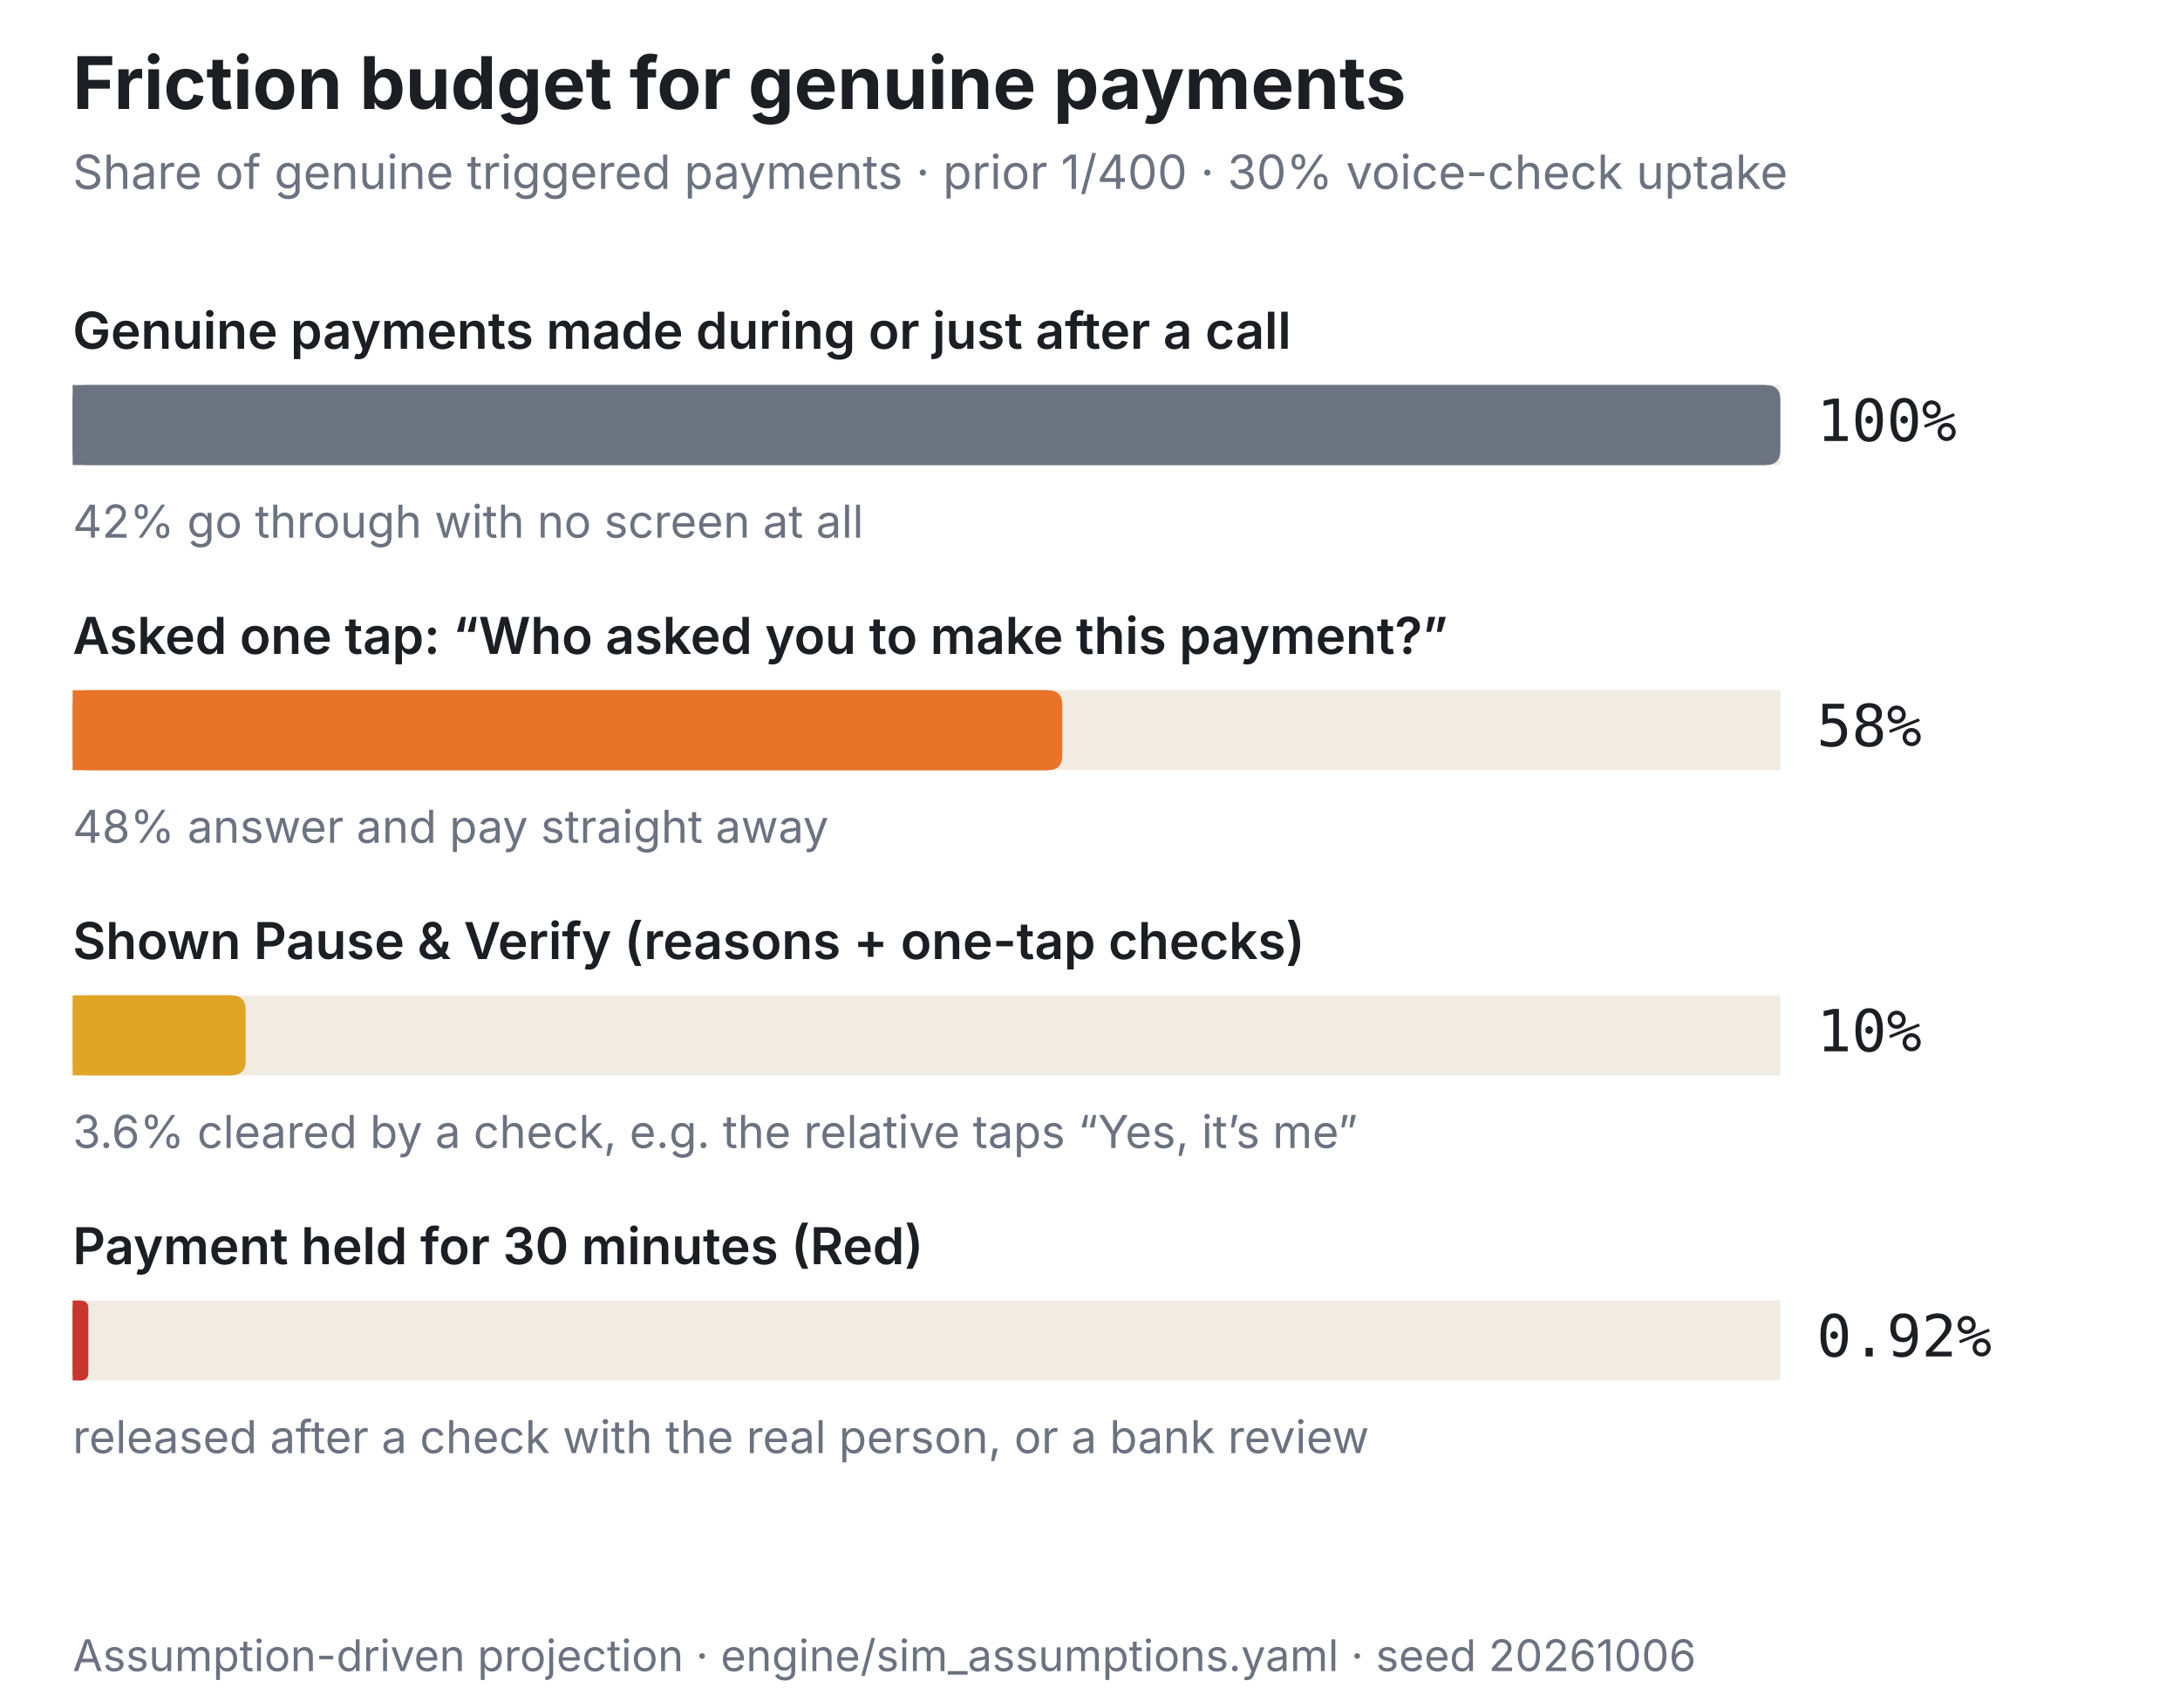
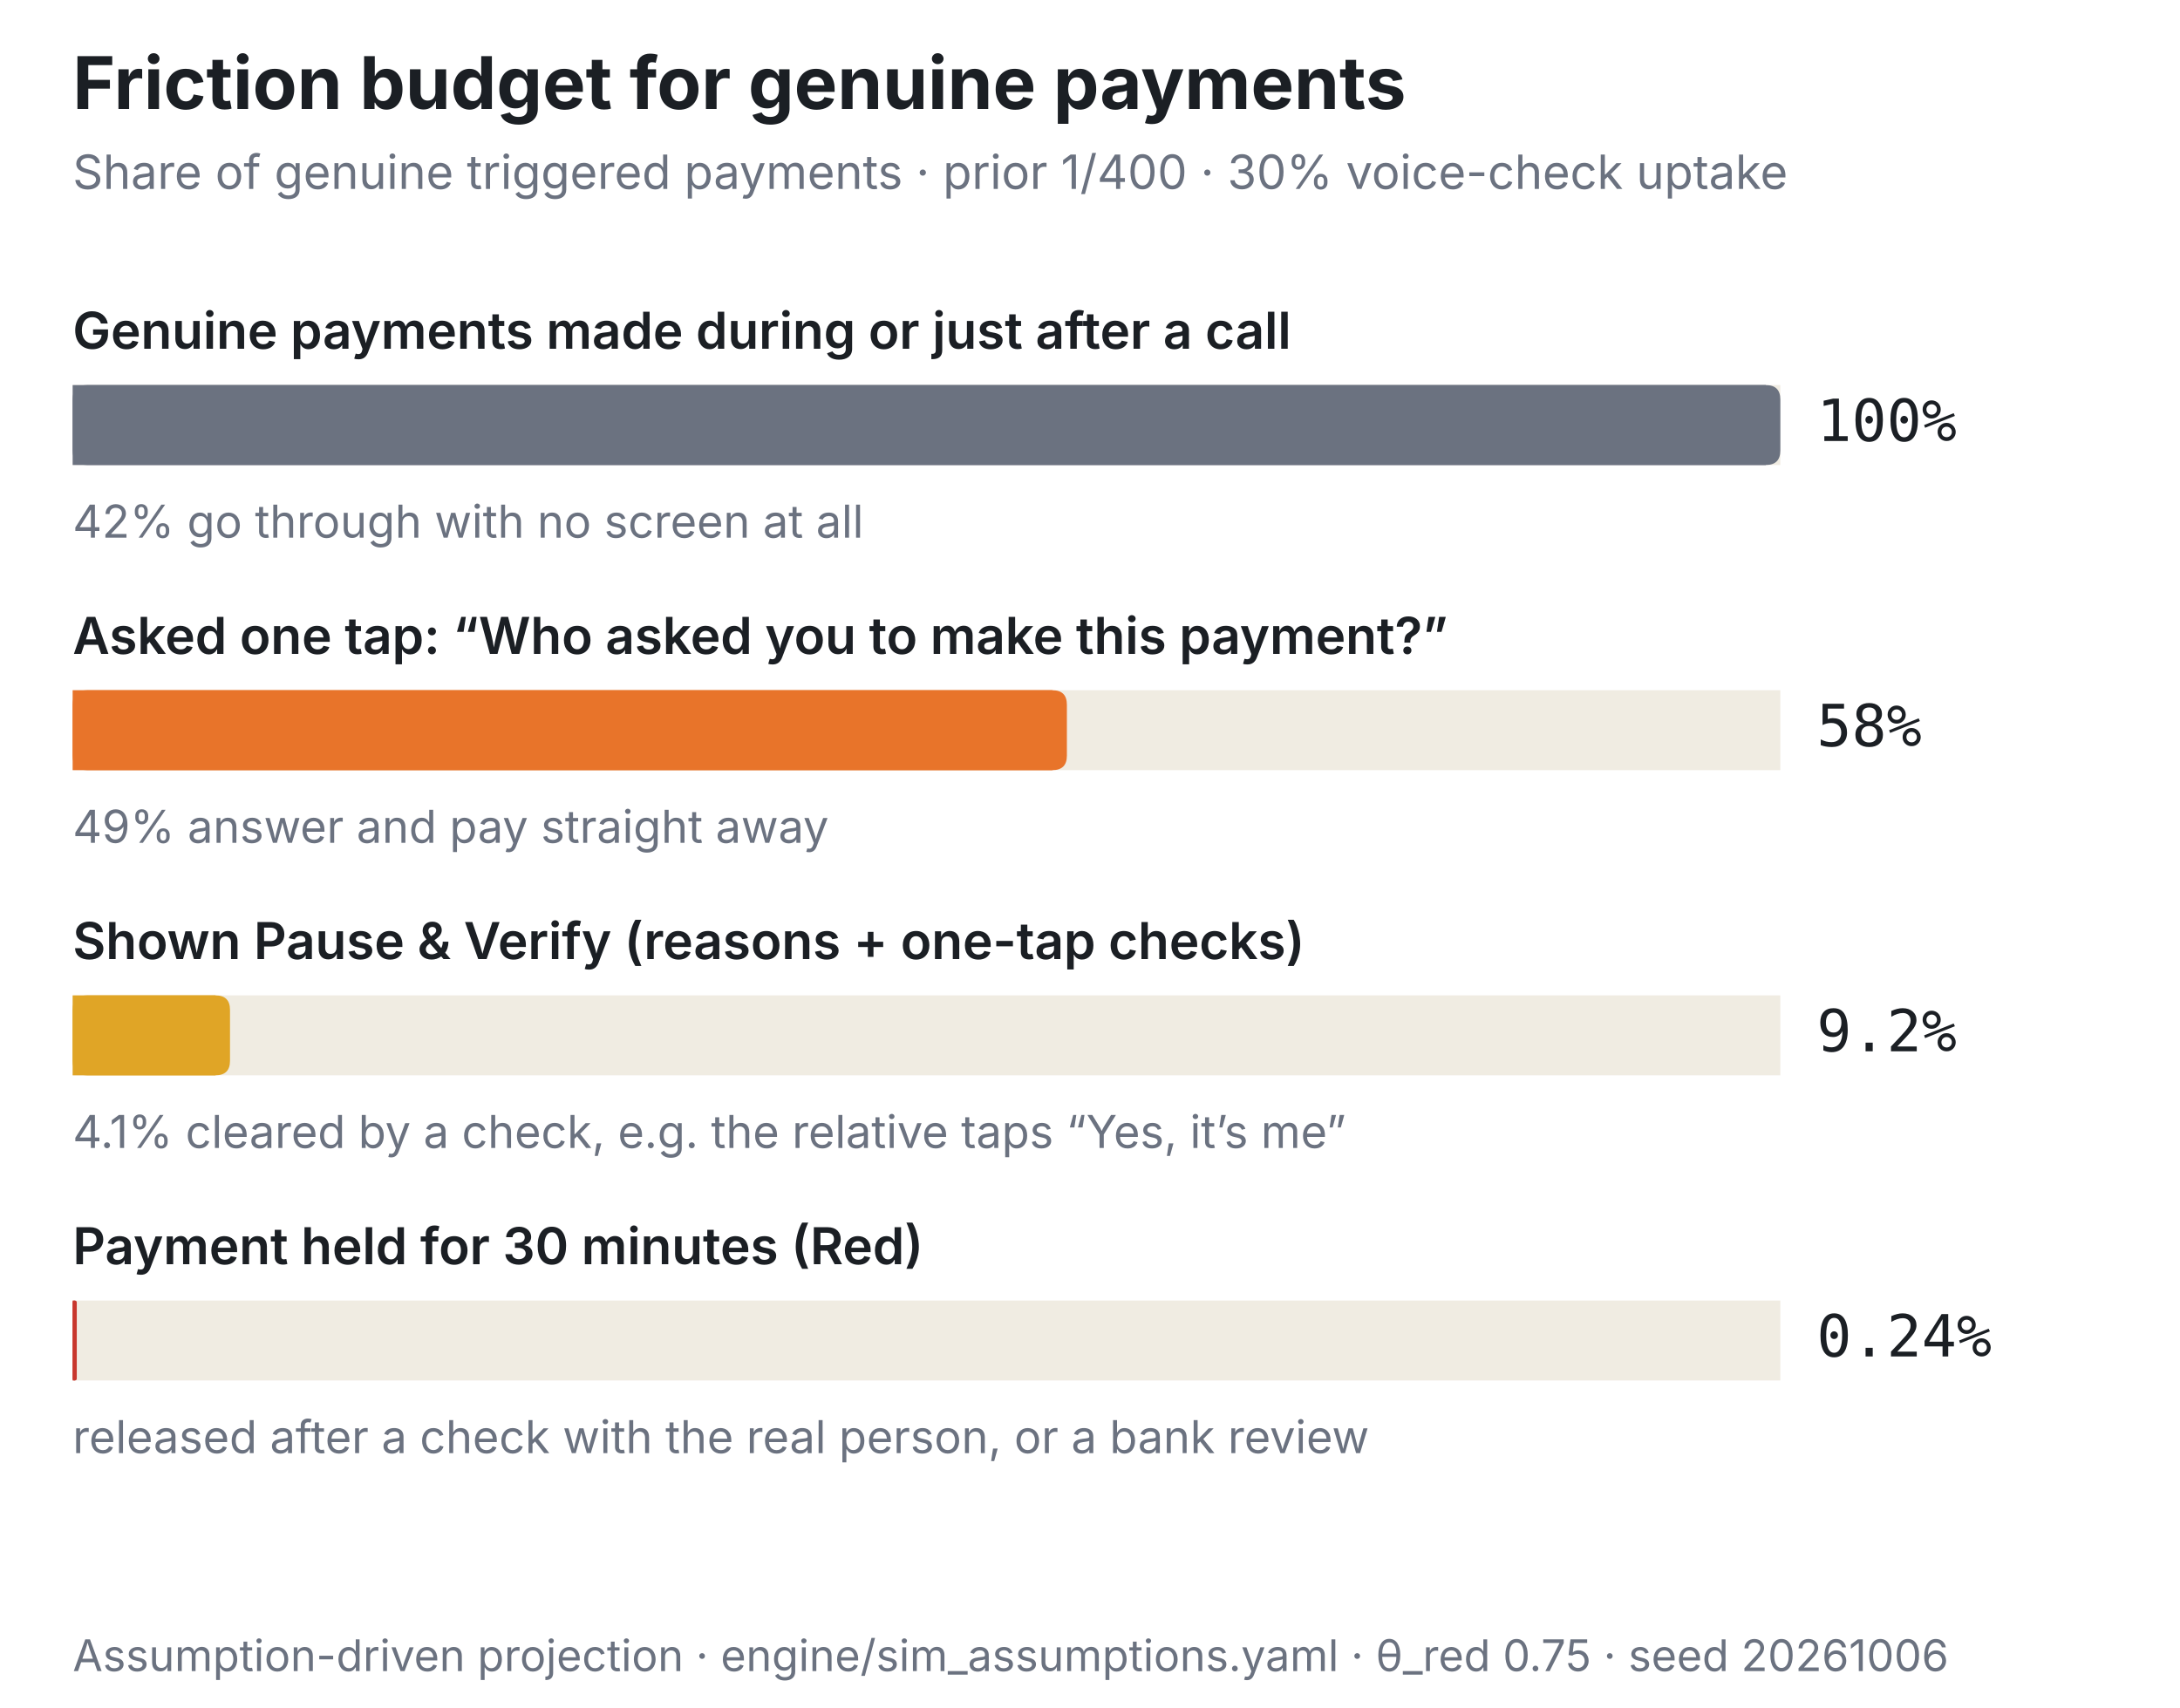
<svg xmlns="http://www.w3.org/2000/svg" width="600pt" height="470pt" viewBox="0 0 600 470" version="1.1">
  <defs>
    <style type="text/css">*{stroke-linejoin: round; stroke-linecap: butt}</style>
  </defs>
  <g id="figure_1">
    <g id="patch_1">
      <path d="M 0 470  L 600 470  L 600 0  L 0 0  L 0 470  z " style="fill: none; opacity: 0" />
    </g>
    <g id="axes_1">
      <g id="patch_2">
-         <path d="M 20 106  L 490 106  L 490 128  L 20 128  z " clip-path="url(#pac30c23501)" style="fill: #e2d9c6; opacity: 0.5" />
+         <path d="M 20 106  L 490 106  L 490 128  L 20 128  z " clip-path="url(#p779e86ac2a)" style="fill: #e2d9c6; opacity: 0.5" />
      </g>
      <g id="patch_3">
-         <path d="M 20 190  L 490 190  L 490 212  L 20 212  z " clip-path="url(#pac30c23501)" style="fill: #e2d9c6; opacity: 0.5" />
+         <path d="M 20 190  L 490 190  L 490 212  L 20 212  z " clip-path="url(#p779e86ac2a)" style="fill: #e2d9c6; opacity: 0.5" />
      </g>
      <g id="patch_4">
-         <path d="M 20 274  L 490 274  L 490 296  L 20 296  z " clip-path="url(#pac30c23501)" style="fill: #e2d9c6; opacity: 0.5" />
+         <path d="M 20 274  L 490 274  L 490 296  L 20 296  z " clip-path="url(#p779e86ac2a)" style="fill: #e2d9c6; opacity: 0.5" />
      </g>
      <g id="patch_5">
-         <path d="M 20 358  L 490 358  L 490 380  L 20 380  z " clip-path="url(#pac30c23501)" style="fill: #e2d9c6; opacity: 0.5" />
+         <path d="M 20 358  L 490 358  L 490 380  L 20 380  z " clip-path="url(#p779e86ac2a)" style="fill: #e2d9c6; opacity: 0.5" />
      </g>
      <g id="text_1">
        <text style="fill: #1b1f24; font: 600 14px 'Inter', 'Noto Sans Devanagari', 'DejaVu Sans', 'Bitstream Vera Sans', 'Computer Modern Sans Serif', 'Lucida Grande', 'Verdana', 'Geneva', 'Lucid', 'Arial', 'Helvetica', 'Avant Garde', sans-serif; text-anchor: start" x="20" y="96" transform="rotate(-0 20 96)">Genuine payments made during or just after a call</text>
      </g>
      <g id="patch_6">
-         <path d="M 24 106  L 486 106  Q 490 106 490 110  L 490 124  Q 490 128 486 128  L 24 128  Q 20 128 20 124  L 20 110  Q 20 106 24 106  z " clip-path="url(#pac30c23501)" style="fill: #6b7280" />
+         <path d="M 24 106  L 486 106  Q 490 106 490 110  L 490 124  Q 490 128 486 128  L 24 128  Q 20 128 20 124  L 20 110  Q 20 106 24 106  z " clip-path="url(#p779e86ac2a)" style="fill: #6b7280" />
      </g>
      <g id="patch_7">
-         <path d="M 20 106  L 486 106  L 486 128  L 20 128  z " clip-path="url(#pac30c23501)" style="fill: #6b7280" />
+         <path d="M 20 106  L 486 106  L 486 128  L 20 128  z " clip-path="url(#p779e86ac2a)" style="fill: #6b7280" />
      </g>
      <g id="text_2">
        <text style="fill: #1b1f24; font: 16px 'JetBrains Mono', 'DejaVu Sans Mono', 'Bitstream Vera Sans Mono', 'Computer Modern Typewriter', 'Andale Mono', 'Nimbus Mono L', 'Courier New', 'Courier', 'Fixed', 'Terminal', monospace; text-anchor: start" x="500" y="121.4" transform="rotate(-0 500 121.4)">100%</text>
      </g>
      <g id="text_3">
        <text style="fill: #6b7280; font: 12.5px 'Inter', 'Noto Sans Devanagari', 'DejaVu Sans', 'Bitstream Vera Sans', 'Computer Modern Sans Serif', 'Lucida Grande', 'Verdana', 'Geneva', 'Lucid', 'Arial', 'Helvetica', 'Avant Garde', sans-serif; text-anchor: start" x="20" y="148" transform="rotate(-0 20 148)">42% go through with no screen at all</text>
      </g>
      <g id="text_4">
        <text style="fill: #1b1f24; font: 600 14px 'Inter', 'Noto Sans Devanagari', 'DejaVu Sans', 'Bitstream Vera Sans', 'Computer Modern Sans Serif', 'Lucida Grande', 'Verdana', 'Geneva', 'Lucid', 'Arial', 'Helvetica', 'Avant Garde', sans-serif; text-anchor: start" x="20" y="180" transform="rotate(-0 20 180)">Asked one tap: “Who asked you to make this payment?”</text>
      </g>
      <g id="patch_8">
-         <path d="M 24 190  L 288.384 190  Q 292.384 190 292.384 194  L 292.384 208  Q 292.384 212 288.384 212  L 24 212  Q 20 212 20 208  L 20 194  Q 20 190 24 190  z " clip-path="url(#pac30c23501)" style="fill: #e8742a" />
+         <path d="M 24 190  L 289.639 190  Q 293.639 190 293.639 194  L 293.639 208  Q 293.639 212 289.639 212  L 24 212  Q 20 212 20 208  L 20 194  Q 20 190 24 190  z " clip-path="url(#p779e86ac2a)" style="fill: #e8742a" />
      </g>
      <g id="patch_9">
-         <path d="M 20 190  L 288.384 190  L 288.384 212  L 20 212  z " clip-path="url(#pac30c23501)" style="fill: #e8742a" />
+         <path d="M 20 190  L 289.639 190  L 289.639 212  L 20 212  z " clip-path="url(#p779e86ac2a)" style="fill: #e8742a" />
      </g>
      <g id="text_5">
        <text style="fill: #1b1f24; font: 16px 'JetBrains Mono', 'DejaVu Sans Mono', 'Bitstream Vera Sans Mono', 'Computer Modern Typewriter', 'Andale Mono', 'Nimbus Mono L', 'Courier New', 'Courier', 'Fixed', 'Terminal', monospace; text-anchor: start" x="500" y="205.4" transform="rotate(-0 500 205.4)">58%</text>
      </g>
      <g id="text_6">
-         <text style="fill: #6b7280; font: 12.5px 'Inter', 'Noto Sans Devanagari', 'DejaVu Sans', 'Bitstream Vera Sans', 'Computer Modern Sans Serif', 'Lucida Grande', 'Verdana', 'Geneva', 'Lucid', 'Arial', 'Helvetica', 'Avant Garde', sans-serif; text-anchor: start" x="20" y="232" transform="rotate(-0 20 232)">48% answer and pay straight away</text>
+         <text style="fill: #6b7280; font: 12.5px 'Inter', 'Noto Sans Devanagari', 'DejaVu Sans', 'Bitstream Vera Sans', 'Computer Modern Sans Serif', 'Lucida Grande', 'Verdana', 'Geneva', 'Lucid', 'Arial', 'Helvetica', 'Avant Garde', sans-serif; text-anchor: start" x="20" y="232" transform="rotate(-0 20 232)">49% answer and pay straight away</text>
      </g>
      <g id="text_7">
        <text style="fill: #1b1f24; font: 600 14px 'Inter', 'Noto Sans Devanagari', 'DejaVu Sans', 'Bitstream Vera Sans', 'Computer Modern Sans Serif', 'Lucida Grande', 'Verdana', 'Geneva', 'Lucid', 'Arial', 'Helvetica', 'Avant Garde', sans-serif; text-anchor: start" x="20" y="264" transform="rotate(-0 20 264)">Shown Pause &amp; Verify (reasons + one-tap checks)</text>
      </g>
      <g id="patch_10">
-         <path d="M 24 274  L 63.616 274  Q 67.616 274 67.616 278  L 67.616 292  Q 67.616 296 63.616 296  L 24 296  Q 20 296 20 292  L 20 278  Q 20 274 24 274  z " clip-path="url(#pac30c23501)" style="fill: #e0a526" />
+         <path d="M 24 274  L 59.306 274  Q 63.306 274 63.306 278  L 63.306 292  Q 63.306 296 59.306 296  L 24 296  Q 20 296 20 292  L 20 278  Q 20 274 24 274  z " clip-path="url(#p779e86ac2a)" style="fill: #e0a526" />
      </g>
      <g id="patch_11">
-         <path d="M 20 274  L 63.616 274  L 63.616 296  L 20 296  z " clip-path="url(#pac30c23501)" style="fill: #e0a526" />
+         <path d="M 20 274  L 59.306 274  L 59.306 296  L 20 296  z " clip-path="url(#p779e86ac2a)" style="fill: #e0a526" />
      </g>
      <g id="text_8">
-         <text style="fill: #1b1f24; font: 16px 'JetBrains Mono', 'DejaVu Sans Mono', 'Bitstream Vera Sans Mono', 'Computer Modern Typewriter', 'Andale Mono', 'Nimbus Mono L', 'Courier New', 'Courier', 'Fixed', 'Terminal', monospace; text-anchor: start" x="500" y="289.4" transform="rotate(-0 500 289.4)">10%</text>
+         <text style="fill: #1b1f24; font: 16px 'JetBrains Mono', 'DejaVu Sans Mono', 'Bitstream Vera Sans Mono', 'Computer Modern Typewriter', 'Andale Mono', 'Nimbus Mono L', 'Courier New', 'Courier', 'Fixed', 'Terminal', monospace; text-anchor: start" x="500" y="289.4" transform="rotate(-0 500 289.4)">9.2%</text>
      </g>
      <g id="text_9">
-         <text style="fill: #6b7280; font: 12.5px 'Inter', 'Noto Sans Devanagari', 'DejaVu Sans', 'Bitstream Vera Sans', 'Computer Modern Sans Serif', 'Lucida Grande', 'Verdana', 'Geneva', 'Lucid', 'Arial', 'Helvetica', 'Avant Garde', sans-serif; text-anchor: start" x="20" y="316" transform="rotate(-0 20 316)">3.6% cleared by a check, e.g. the relative taps “Yes, it’s me”</text>
+         <text style="fill: #6b7280; font: 12.5px 'Inter', 'Noto Sans Devanagari', 'DejaVu Sans', 'Bitstream Vera Sans', 'Computer Modern Sans Serif', 'Lucida Grande', 'Verdana', 'Geneva', 'Lucid', 'Arial', 'Helvetica', 'Avant Garde', sans-serif; text-anchor: start" x="20" y="316" transform="rotate(-0 20 316)">4.1% cleared by a check, e.g. the relative taps “Yes, it’s me”</text>
      </g>
      <g id="text_10">
        <text style="fill: #1b1f24; font: 600 14px 'Inter', 'Noto Sans Devanagari', 'DejaVu Sans', 'Bitstream Vera Sans', 'Computer Modern Sans Serif', 'Lucida Grande', 'Verdana', 'Geneva', 'Lucid', 'Arial', 'Helvetica', 'Avant Garde', sans-serif; text-anchor: start" x="20" y="348" transform="rotate(-0 20 348)">Payment held for 30 minutes (Red)</text>
      </g>
      <g id="patch_12">
-         <path d="M 22.16 358  L 22.16 358  Q 24.319 358 24.319 360.16  L 24.319 377.84  Q 24.319 380 22.16 380  L 22.16 380  Q 20 380 20 377.84  L 20 360.16  Q 20 358 22.16 358  z " clip-path="url(#pac30c23501)" style="fill: #c8372d" />
+         <path d="M 20.566 358  L 20.566 358  Q 21.133 358 21.133 358.566  L 21.133 379.434  Q 21.133 380 20.566 380  L 20.566 380  Q 20 380 20 379.434  L 20 358.566  Q 20 358 20.566 358  z " clip-path="url(#p779e86ac2a)" style="fill: #c8372d" />
      </g>
      <g id="patch_13">
-         <path d="M 20 358  L 22.16 358  L 22.16 380  L 20 380  z " clip-path="url(#pac30c23501)" style="fill: #c8372d" />
+         <path d="M 20 358  L 20.566 358  L 20.566 380  L 20 380  z " clip-path="url(#p779e86ac2a)" style="fill: #c8372d" />
      </g>
      <g id="text_11">
-         <text style="fill: #1b1f24; font: 16px 'JetBrains Mono', 'DejaVu Sans Mono', 'Bitstream Vera Sans Mono', 'Computer Modern Typewriter', 'Andale Mono', 'Nimbus Mono L', 'Courier New', 'Courier', 'Fixed', 'Terminal', monospace; text-anchor: start" x="500" y="373.4" transform="rotate(-0 500 373.4)">0.92%</text>
+         <text style="fill: #1b1f24; font: 16px 'JetBrains Mono', 'DejaVu Sans Mono', 'Bitstream Vera Sans Mono', 'Computer Modern Typewriter', 'Andale Mono', 'Nimbus Mono L', 'Courier New', 'Courier', 'Fixed', 'Terminal', monospace; text-anchor: start" x="500" y="373.4" transform="rotate(-0 500 373.4)">0.24%</text>
      </g>
      <g id="text_12">
        <text style="fill: #6b7280; font: 12.5px 'Inter', 'Noto Sans Devanagari', 'DejaVu Sans', 'Bitstream Vera Sans', 'Computer Modern Sans Serif', 'Lucida Grande', 'Verdana', 'Geneva', 'Lucid', 'Arial', 'Helvetica', 'Avant Garde', sans-serif; text-anchor: start" x="20" y="400" transform="rotate(-0 20 400)">released after a check with the real person, or a bank review</text>
      </g>
    </g>
    <g id="text_13">
      <text style="fill: #1b1f24; font: 700 20px 'Space Grotesk', 'Space Grotesk Light', 'Inter', 'DejaVu Sans', 'Bitstream Vera Sans', 'Computer Modern Sans Serif', 'Lucida Grande', 'Verdana', 'Geneva', 'Lucid', 'Arial', 'Helvetica', 'Avant Garde', sans-serif; text-anchor: start" x="20" y="30" transform="rotate(-0 20 30)">Friction budget for genuine payments</text>
    </g>
    <g id="text_14">
      <text style="fill: #6b7280; font: 13px 'Inter', 'Noto Sans Devanagari', 'DejaVu Sans', 'Bitstream Vera Sans', 'Computer Modern Sans Serif', 'Lucida Grande', 'Verdana', 'Geneva', 'Lucid', 'Arial', 'Helvetica', 'Avant Garde', sans-serif; text-anchor: start" x="20" y="52" transform="rotate(-0 20 52)">Share of genuine triggered payments · prior 1/400 · 30% voice-check uptake</text>
    </g>
    <g id="text_15">
-       <text style="fill: #6b7280; font: 12px 'Inter', 'Noto Sans Devanagari', 'DejaVu Sans', 'Bitstream Vera Sans', 'Computer Modern Sans Serif', 'Lucida Grande', 'Verdana', 'Geneva', 'Lucid', 'Arial', 'Helvetica', 'Avant Garde', sans-serif; text-anchor: start" x="20" y="460" transform="rotate(-0 20 460)">Assumption-driven projection · engine/sim_assumptions.yaml · seed 20261006</text>
+       <text style="fill: #6b7280; font: 12px 'Inter', 'Noto Sans Devanagari', 'DejaVu Sans', 'Bitstream Vera Sans', 'Computer Modern Sans Serif', 'Lucida Grande', 'Verdana', 'Geneva', 'Lucid', 'Arial', 'Helvetica', 'Avant Garde', sans-serif; text-anchor: start" x="20" y="460" transform="rotate(-0 20 460)">Assumption-driven projection · engine/sim_assumptions.yaml · θ_red 0.75 · seed 20261006</text>
    </g>
  </g>
  <defs>
-     <clipPath id="pac30c23501">
+     <clipPath id="p779e86ac2a">
      <rect x="0" y="0" width="600" height="470" />
    </clipPath>
  </defs>
</svg>
